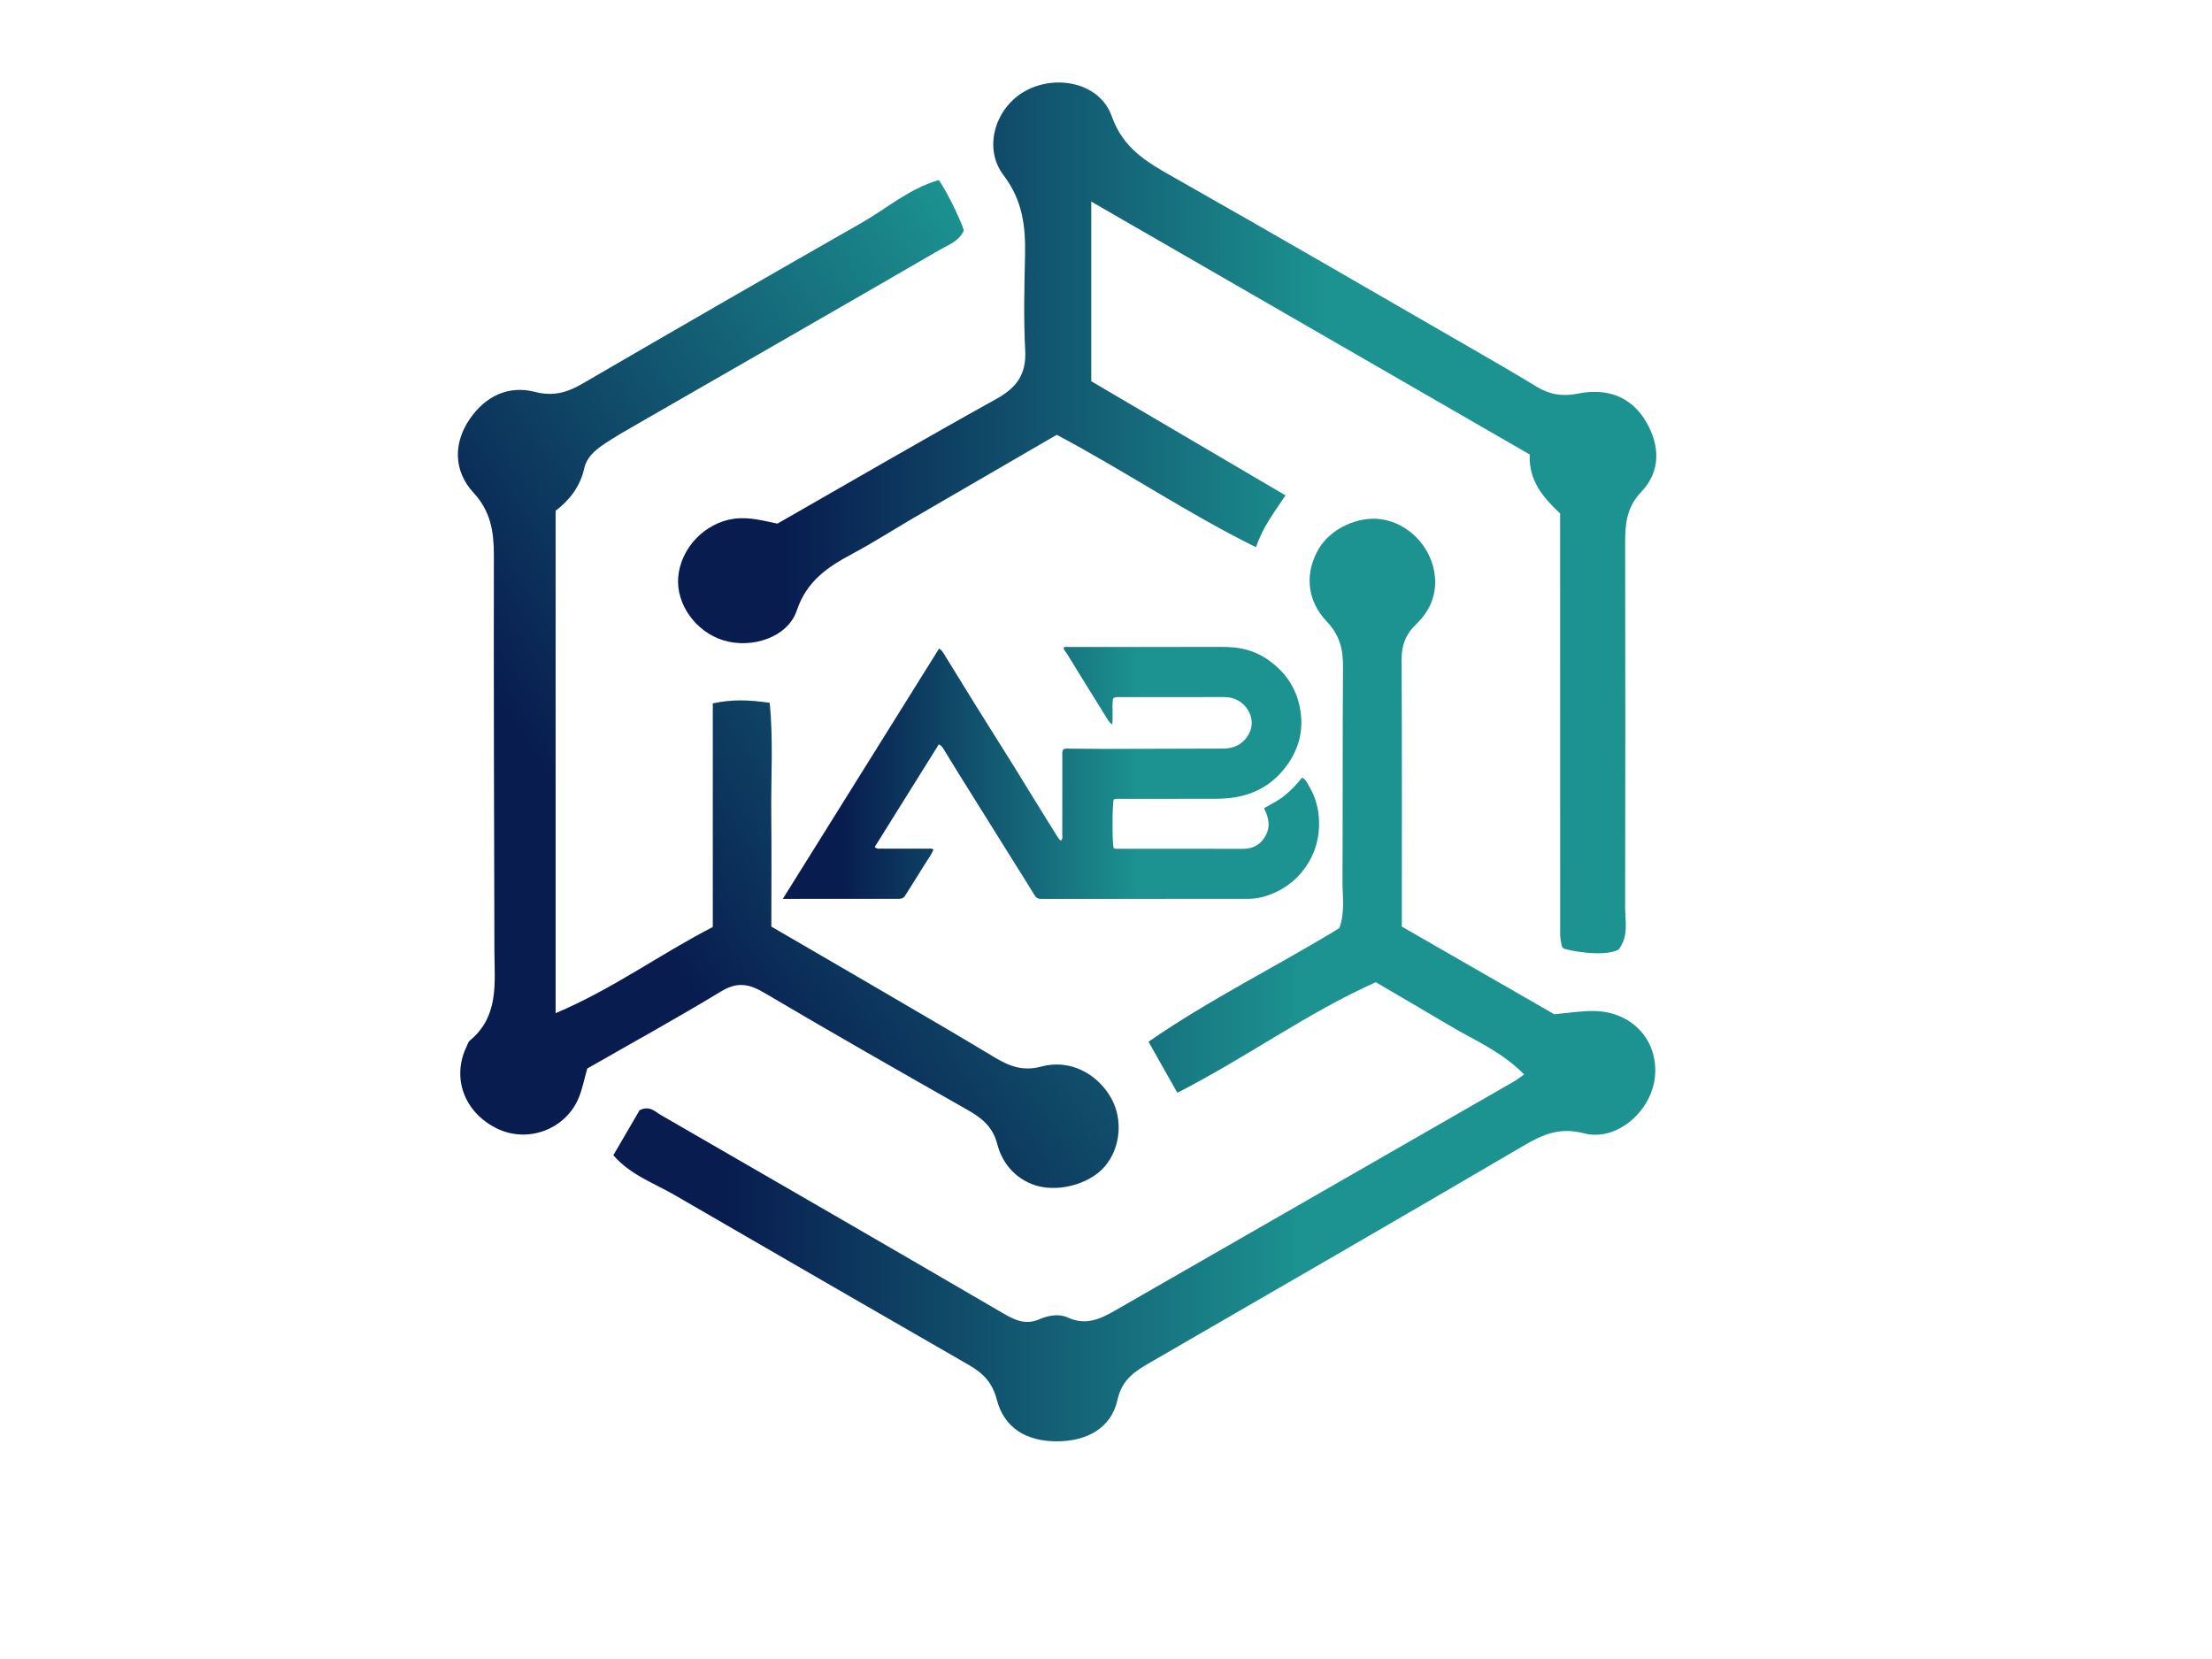
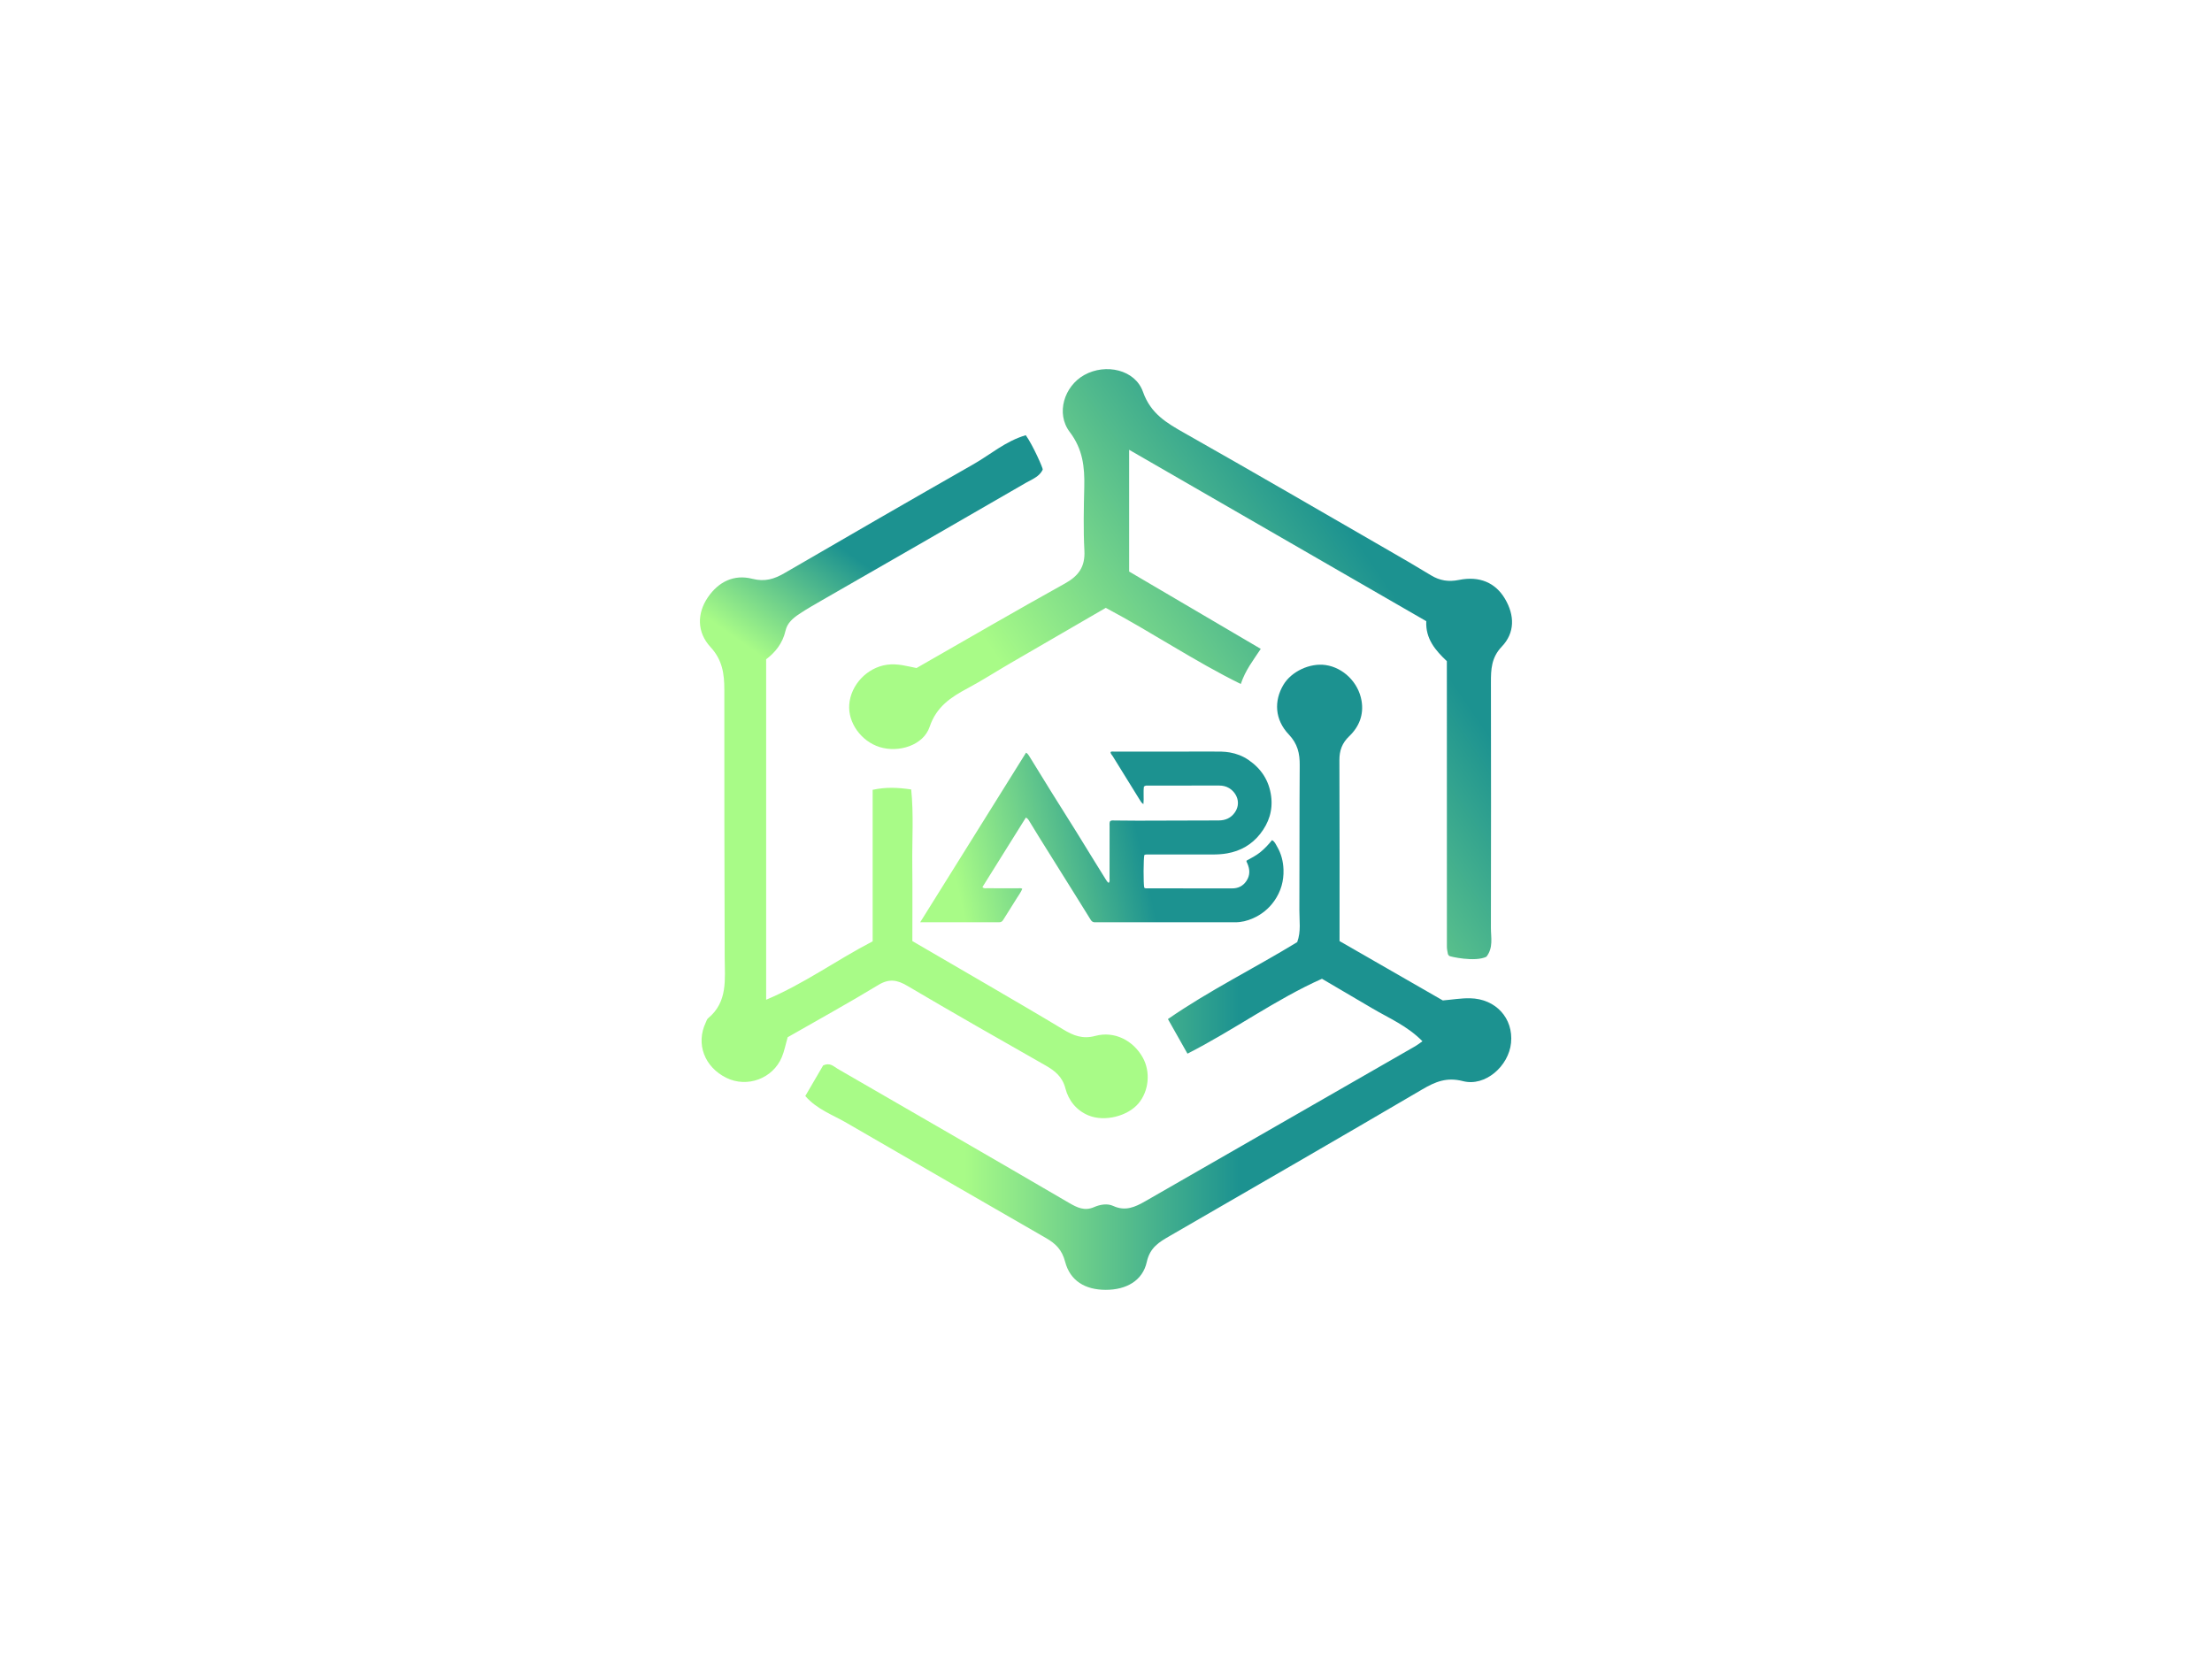
<svg xmlns="http://www.w3.org/2000/svg" version="1.1" id="Layer_1" x="0px" y="0px" viewBox="0 0 1080 810" style="enable-background:new 0 0 1080 810;" xml:space="preserve">
  <style type="text/css">
	.st0{fill:url(#SVGID_1_);}
	.st1{fill:url(#SVGID_2_);}
	.st2{fill:url(#SVGID_3_);}
	.st3{fill:url(#SVGID_4_);}
</style>
  <g>
-     <linearGradient id="SVGID_1_" gradientUnits="userSpaceOnUse" x1="254.037" y1="473.659" x2="739.594" y2="146.878">
-       <stop offset="0.108" style="stop-color:#081C4F" />
-       <stop offset="0.665" style="stop-color:#1C9391" />
+     <g>
+       <linearGradient id="SVGID_1_" gradientUnits="userSpaceOnUse" x1="469.06" y1="389.339" x2="507.142" y2="335.499">
+         <stop offset="0" style="stop-color:#A8FB87" />
+         <stop offset="1" style="stop-color:#1C9290" />
+       </linearGradient>
+       <path class="st0" d="M384.57,506.43c-1.06,3.69-1.64,6.86-2.86,9.75c-4.4,10.46-16.9,15.05-27.02,10.09    c-10.78-5.28-15.04-16.66-10.11-27.02c0.34-0.72,0.57-1.62,1.14-2.09c9.75-8.03,8.14-19.1,8.11-29.79    c-0.11-43.54-0.25-87.08-0.18-130.62c0.01-7.82-0.96-14.56-6.75-20.83c-6.71-7.27-6.61-16.49-1.27-24.3    c5.2-7.61,12.75-11.31,21.66-9.03c6.14,1.57,10.71,0.15,15.75-2.78c30.69-17.84,61.44-35.59,92.28-53.17    c8.25-4.7,15.54-11.21,25.51-14.15c3.5,4.91,8.52,16.28,8.28,16.79c-0.47,0.98-1.08,1.78-1.78,2.46    c-1.83,1.78-4.26,2.73-6.31,3.92c-33.14,19.22-66.38,38.26-99.59,57.36c-3.8,2.19-7.63,4.35-11.27,6.8c-2.99,2-5.8,4.35-6.65,8.16    c-1.36,6.11-5.11,10.66-9.44,13.91c0,55.5,0,110.1,0,166.23c18.79-7.92,34.18-19.29,52-28.52c0-24.5,0-49.08,0-73.97    c6.62-1.42,12.03-1.14,18.82-0.19c1.25,12.29,0.4,24.55,0.53,36.75c0.13,12.34,0.03,24.69,0.03,37.29    c12.85,7.48,25.23,14.65,37.58,21.87c12.04,7.04,24.11,14.05,36.06,21.26c4.92,2.97,9.44,4.85,15.67,3.17    c9.39-2.53,18.55,2.24,23.18,10.55c3.91,7,3.02,16.39-2.12,22.45c-5.22,6.15-16.41,9.06-24.29,5.85    c-5.89-2.4-9.8-7.25-11.34-13.19c-1.47-5.7-5.06-8.6-9.76-11.27c-22.55-12.81-45.08-25.65-67.41-38.83    c-5.05-2.98-8.94-3.62-14.23-0.4C414.5,489.62,399.82,497.7,384.57,506.43z" />
+     </g>
+     <linearGradient id="SVGID_2_" gradientUnits="userSpaceOnUse" x1="532.989" y1="389.234" x2="680.063" y2="289.434">
+       <stop offset="0" style="stop-color:#A8FB87" />
+       <stop offset="1" style="stop-color:#1C9290" />
    </linearGradient>
-     <path class="st0" d="M286.74,521.7c-1.56,5.45-2.42,10.12-4.22,14.4c-6.49,15.44-24.94,22.21-39.87,14.89   c-15.91-7.8-22.2-24.58-14.91-39.87c0.51-1.06,0.84-2.4,1.68-3.09c14.38-11.86,12.01-28.19,11.97-43.97   c-0.16-64.26-0.37-128.52-0.26-192.77c0.02-11.54-1.42-21.49-9.96-30.75c-9.9-10.73-9.75-24.34-1.88-35.86   c7.67-11.22,18.82-16.7,31.97-13.33c9.06,2.32,15.8,0.22,23.25-4.11c45.3-26.33,90.67-52.52,136.18-78.46   c12.17-6.94,22.93-16.54,37.65-20.88c5.17,7.25,12.57,24.03,12.22,24.78c-0.69,1.45-1.59,2.63-2.63,3.63   c-2.7,2.62-6.28,4.02-9.31,5.78c-48.91,28.36-97.97,56.46-146.97,84.66c-5.61,3.23-11.26,6.43-16.63,10.03   c-4.41,2.96-8.57,6.41-9.81,12.04c-2,9.02-7.54,15.74-13.93,20.53c0,81.9,0,162.49,0,245.32c27.73-11.69,50.44-28.47,76.74-42.08   c0-36.15,0-72.43,0-109.17c9.77-2.1,17.76-1.69,27.77-0.28c1.84,18.13,0.59,36.23,0.78,54.24c0.2,18.21,0.04,36.43,0.04,55.03   c18.97,11.04,37.23,21.62,55.46,32.28c17.77,10.4,35.58,20.74,53.21,31.37c7.26,4.38,13.93,7.16,23.13,4.68   c13.86-3.74,27.37,3.31,34.2,15.56c5.76,10.34,4.45,24.19-3.13,33.13c-7.71,9.08-24.22,13.36-35.84,8.64   c-8.7-3.53-14.47-10.7-16.73-19.47c-2.17-8.41-7.47-12.7-14.4-16.63c-33.27-18.9-66.53-37.85-99.48-57.31   c-7.45-4.4-13.2-5.34-21-0.59C330.91,496.88,309.24,508.81,286.74,521.7z" />
-     <linearGradient id="SVGID_2_" gradientUnits="userSpaceOnUse" x1="331.059" y1="252.845" x2="808.704" y2="252.845">
-       <stop offset="0.108" style="stop-color:#081C4F" />
-       <stop offset="0.665" style="stop-color:#1C9391" />
+     <path class="st1" d="M539.89,296.78c-15.83,9.18-31.34,18.16-46.84,27.18c-6.89,4.01-13.61,8.34-20.64,12.1   c-8.2,4.38-15.2,8.97-18.54,18.86c-3.02,8.96-15.03,12.74-24.37,9.83c-9.05-2.82-15.55-11.9-14.86-20.77   c0.75-9.64,8.71-18.02,18.34-19.41c5.25-0.76,10.25,0.78,14.5,1.6c24.59-14.06,48.36-27.91,72.42-41.25   c6.74-3.74,9.96-8.19,9.55-16.07c-0.55-10.35-0.3-20.76-0.06-31.14c0.22-9.67-0.7-18.39-7.09-26.79   c-6.93-9.11-2.66-22.41,7.11-27.84c10.42-5.79,24.81-2.63,28.64,8.22c3.79,10.73,11.6,15.23,20.38,20.2   c33.32,18.85,66.42,38.1,99.58,57.23c6.91,3.98,13.82,7.98,20.63,12.14c4.32,2.64,8.63,3.31,13.69,2.28   c10.07-2.03,17.83,1.35,22.48,9.23c4.77,8.08,4.87,16.57-1.55,23.3c-5.14,5.39-5.33,11.14-5.32,17.58   c0.06,39.93,0.08,79.86-0.01,119.79c-0.01,4.65,1.27,9.63-2.2,14.08c-5.61,2.74-17.91-0.11-18.16-0.41   c-0.25-0.3-0.57-0.62-0.64-0.98c-0.23-1.17-0.49-2.36-0.49-3.54c-0.02-46.31-0.02-92.63-0.02-139.39   c-5.46-5.16-10.48-10.83-10.05-19.52c-48.24-27.82-96.09-55.43-145.07-83.68c0,20.68,0,39.71,0,59.44   c21.28,12.51,42.48,24.96,64.26,37.76c-3.76,5.71-7.46,10.32-9.75,17.15C583.05,322.75,562.68,308.88,539.89,296.78z" />
+     <linearGradient id="SVGID_3_" gradientUnits="userSpaceOnUse" x1="470.99" y1="477.161" x2="604.933" y2="477.161">
+       <stop offset="0" style="stop-color:#A8FB87" />
+       <stop offset="1" style="stop-color:#1C9290" />
    </linearGradient>
-     <path class="st1" d="M515.96,212.29c-23.36,13.55-46.26,26.81-69.12,40.12c-10.17,5.92-20.09,12.31-30.46,17.85   c-12.11,6.47-22.44,13.25-27.36,27.84c-4.46,13.22-22.17,18.81-35.97,14.5c-13.36-4.17-22.94-17.56-21.93-30.65   c1.11-14.22,12.86-26.59,27.07-28.65c7.74-1.12,15.12,1.15,21.39,2.36c36.29-20.75,71.37-41.19,106.88-60.88   c9.94-5.51,14.71-12.08,14.09-23.72c-0.81-15.28-0.44-30.64-0.09-45.95c0.33-14.27-1.03-27.13-10.47-39.54   c-10.23-13.45-3.93-33.07,10.49-41.08c15.37-8.55,36.62-3.88,42.27,12.13c5.59,15.84,17.12,22.48,30.08,29.81   c49.18,27.82,98.02,56.23,146.97,84.46c10.2,5.88,20.39,11.78,30.44,17.91c6.37,3.89,12.73,4.88,20.21,3.37   c14.85-3,26.31,1.99,33.17,13.62c7.04,11.92,7.18,24.45-2.29,34.39c-7.58,7.95-7.87,16.44-7.86,25.94   c0.09,58.93,0.13,117.86-0.01,176.79c-0.02,6.87,1.87,14.22-3.24,20.78c-8.28,4.04-26.43-0.16-26.79-0.6   c-0.37-0.44-0.85-0.92-0.95-1.44c-0.33-1.73-0.73-3.48-0.73-5.22c-0.04-68.35-0.03-136.7-0.03-205.71   c-8.06-7.61-15.47-15.99-14.83-28.81c-71.19-41.06-141.81-81.8-214.09-123.49c0,30.51,0,58.6,0,87.72   c31.41,18.46,62.69,36.83,94.84,55.72c-5.55,8.43-11.01,15.24-14.39,25.32C579.66,250.61,549.59,230.14,515.96,212.29z" />
-     <linearGradient id="SVGID_3_" gradientUnits="userSpaceOnUse" x1="299.448" y1="478.495" x2="808.153" y2="478.495">
-       <stop offset="0.108" style="stop-color:#081C4F" />
-       <stop offset="0.665" style="stop-color:#1C9391" />
+     <path class="st2" d="M393.18,535.13c3.09-5.3,6.04-10.36,8.71-14.93c3.41-1.59,5.14,0.52,7.12,1.66   c37.65,21.76,75.34,43.48,112.89,65.41c4.05,2.36,7.65,4.12,12.25,2.11c3.02-1.32,6.51-1.9,9.36-0.59   c5.97,2.76,10.74,0.53,15.71-2.32c43.93-25.25,87.88-50.46,131.82-75.69c1.03-0.59,1.96-1.34,3.47-2.39   c-7.47-7.58-16.33-11.24-24.41-16.02c-7.88-4.67-15.8-9.29-24.66-14.49c-22.48,10.01-42.79,24.91-65.66,36.57   c-3.14-5.55-6.01-10.65-9.54-16.89c20.17-13.98,42.28-24.83,63.12-37.58c1.94-5.23,1.02-10.47,1.05-15.59   c0.12-23.57-0.01-47.14,0.17-70.7c0.05-5.82-1-10.53-5.34-15.1c-6.87-7.23-7.3-16.38-2.6-24.26c3.9-6.52,12.94-10.74,20.61-9.62   c8.57,1.25,15.98,8.42,17.52,17.42c1.16,6.76-1.14,12.67-6.01,17.32c-3.45,3.29-4.82,6.94-4.8,11.67   c0.13,29.15,0.07,58.3,0.07,88.36c16.87,9.7,33.74,19.39,50.42,28.98c4.62-0.39,8.97-1.15,13.3-1.06   c12.59,0.25,21.21,9.79,20.01,21.78c-1.13,11.37-12.63,21.47-23.42,18.69c-8.01-2.07-13.53,0.27-19.98,4.05   c-40.95,24.03-82.08,47.74-123.18,71.51c-5.19,3-9.71,5.61-11.27,12.71c-2.01,9.17-10.03,13.62-20,13.62   c-10.06,0-17.42-4.35-19.88-13.76c-1.5-5.75-4.57-8.8-9.26-11.49c-32.52-18.69-64.97-37.49-97.44-56.28   C406.56,544.3,398.88,541.67,393.18,535.13z" />
+     <linearGradient id="SVGID_4_" gradientUnits="userSpaceOnUse" x1="466.391" y1="428.023" x2="555.686" y2="408.325">
+       <stop offset="0" style="stop-color:#A8FB87" />
+       <stop offset="1" style="stop-color:#1C9290" />
    </linearGradient>
-     <path class="st2" d="M299.45,564.05c4.56-7.82,8.92-15.29,12.85-22.03c5.03-2.35,7.58,0.77,10.5,2.46   c55.57,32.12,111.18,64.17,166.61,96.53c5.97,3.49,11.29,6.08,18.08,3.12c4.46-1.94,9.61-2.81,13.82-0.87   c8.81,4.07,15.86,0.78,23.18-3.43c64.83-37.26,129.69-74.47,194.54-111.71c1.51-0.87,2.89-1.98,5.12-3.53   c-11.02-11.19-24.1-16.58-36.03-23.65c-11.63-6.89-23.32-13.7-36.39-21.38c-33.17,14.78-63.14,36.76-96.9,53.98   c-4.63-8.2-8.87-15.71-14.07-24.92c29.76-20.63,62.4-36.65,93.16-55.47c2.86-7.72,1.51-15.45,1.55-23.01   c0.18-34.78-0.02-69.56,0.25-104.34c0.07-8.6-1.48-15.55-7.88-22.28c-10.13-10.67-10.78-24.17-3.83-35.8   c5.75-9.62,19.09-15.85,30.42-14.2c12.64,1.84,23.58,12.43,25.86,25.71c1.71,9.98-1.68,18.7-8.87,25.56   c-5.09,4.85-7.12,10.24-7.08,17.23c0.2,43.02,0.1,86.04,0.1,130.4c24.9,14.31,49.8,28.62,74.41,42.77   c6.82-0.58,13.23-1.69,19.62-1.56c18.59,0.37,31.3,14.45,29.54,32.14c-1.67,16.78-18.64,31.69-34.56,27.58   c-11.83-3.05-19.97,0.39-29.48,5.98c-60.43,35.46-121.13,70.45-181.78,105.54c-7.65,4.43-14.33,8.28-16.63,18.75   c-2.97,13.54-14.81,20.1-29.52,20.1c-14.85,0-25.71-6.41-29.34-20.31c-2.22-8.49-6.74-12.99-13.66-16.96   c-47.99-27.58-95.89-55.33-143.8-83.06C319.19,577.59,307.87,573.69,299.45,564.05z" />
-     <linearGradient id="SVGID_4_" gradientUnits="userSpaceOnUse" x1="382.213" y1="377.336" x2="644.054" y2="377.336">
-       <stop offset="0.108" style="stop-color:#081C4F" />
-       <stop offset="0.665" style="stop-color:#1C9391" />
-     </linearGradient>
-     <path class="st3" d="M458.38,363.42c1.38,0.65,1.88,1.57,2.43,2.47c2.42,3.98,4.84,7.96,7.31,11.91   c8.96,14.35,17.94,28.7,26.9,43.05c3.38,5.4,6.78,10.79,10.09,16.23c0.8,1.31,1.8,1.87,3.27,1.79c0.76-0.04,1.53,0,2.29,0   c19.28,0,38.56,0,57.83,0c13.55,0,27.1-0.05,40.66-0.01c4.48,0.01,8.73-1.05,12.74-2.8c6.29-2.75,11.52-6.94,15.49-12.61   c4.76-6.79,6.92-14.39,6.63-22.6c-0.21-5.85-1.62-11.5-4.65-16.6c-0.97-1.63-1.65-3.6-3.63-4.58c-2.6,3.25-5.33,6.17-8.45,8.7   c-3.08,2.49-6.65,4.26-9.88,6.06c-0.04,0.5-0.09,0.61-0.05,0.68c0.19,0.43,0.41,0.85,0.6,1.28c1.94,4.37,2.09,8.66-0.7,12.75   c-2.5,3.66-5.95,5.32-10.44,5.3c-20.14-0.08-40.27-0.03-60.41-0.04c-0.93,0-1.92,0.19-2.74-0.44c-0.68-2.66-0.63-21.28,0.09-23.64   c1.13-0.47,2.38-0.29,3.6-0.29c15.17-0.01,30.35,0,45.52-0.01c3.52,0,6.99-0.2,10.51-0.81c9.75-1.71,17.72-6.33,23.78-14.01   c6.25-7.92,9.24-16.92,7.9-27.17c-1.47-11.28-7.11-19.88-16.41-26.21c-4.06-2.76-8.6-4.5-13.42-5.34   c-3.95-0.69-7.97-0.63-11.98-0.62c-23.76,0.03-47.53,0-71.29,0.02c-0.88,0-1.86-0.29-2.63,0.32c0.06,1.33,0.99,2,1.53,2.88   c6.43,10.44,12.87,20.88,19.36,31.28c0.75,1.21,1.45,2.55,2.82,3.35c0.45-4.33-0.2-8.62,0.37-12.63c1.08-0.9,2.07-0.72,3.01-0.72   c17.08-0.01,34.17,0,51.25-0.02c2.54,0,4.95,0.54,7.1,1.85c5.79,3.52,8.64,10.98,4.19,17.45c-2.85,4.15-6.89,5.82-11.71,5.84   c-19.45,0.09-38.9,0.13-58.35,0.16c-5.53,0.01-11.07-0.11-16.6-0.13c-1.11,0-2.3-0.29-3.29,0.56c-0.55,1.19-0.33,2.45-0.34,3.67   c-0.02,12.5,0,24.99-0.03,37.49c0,1.08,0.34,2.28-0.63,3.24c-0.99-0.66-1.51-1.57-2.06-2.45c-2.91-4.68-5.83-9.36-8.72-14.05   c-4.14-6.71-8.24-13.45-12.41-20.15c-6.04-9.68-12.15-19.31-18.18-29c-5.38-8.64-10.68-17.32-16.03-25.97   c-0.49-0.79-1.03-1.55-2.12-2.19c-25.39,40.68-50.72,81.25-76.29,122.21c1.4,0,2.25,0,3.1,0c16.51,0,33.02,0,49.53-0.01   c1.43,0,2.86,0,4.29-0.02c1.21-0.02,2.11-0.42,2.82-1.56c3.29-5.34,6.72-10.6,10-15.95c1.32-2.16,2.91-4.18,3.83-6.59   c-0.99-0.65-1.97-0.37-2.89-0.38c-7.54-0.03-15.08,0-22.62-0.03c-0.98,0-2.1,0.33-3.18-0.82   C437.49,396.86,447.89,380.21,458.38,363.42z" />
+     <path class="st3" d="M500.87,399.18c0.94,0.44,1.27,1.06,1.64,1.67c1.64,2.7,3.28,5.39,4.95,8.07   c6.07,9.73,12.15,19.45,18.23,29.17c2.29,3.66,4.59,7.31,6.84,11c0.54,0.89,1.22,1.27,2.22,1.21c0.52-0.03,1.03,0,1.55,0   c13.06,0,26.12,0,39.19,0c9.18,0,18.37-0.03,27.55,0c3.03,0.01,5.92-0.71,8.63-1.9c4.26-1.86,7.8-4.7,10.5-8.54   c3.23-4.6,4.69-9.75,4.49-15.31c-0.14-3.97-1.1-7.79-3.15-11.25c-0.66-1.11-1.12-2.44-2.46-3.1c-1.76,2.2-3.61,4.18-5.72,5.89   c-2.09,1.69-4.5,2.88-6.7,4.11c-0.03,0.34-0.06,0.41-0.04,0.46c0.13,0.29,0.28,0.57,0.41,0.87c1.31,2.96,1.42,5.86-0.47,8.64   c-1.69,2.48-4.03,3.61-7.07,3.59c-13.64-0.05-27.29-0.02-40.93-0.03c-0.63,0-1.3,0.13-1.85-0.3c-0.46-1.8-0.43-14.42,0.06-16.02   c0.77-0.32,1.61-0.2,2.44-0.2c10.28-0.01,20.56,0,30.85-0.01c2.39,0,4.74-0.13,7.12-0.55c6.61-1.16,12.01-4.29,16.12-9.49   c4.23-5.37,6.26-11.46,5.36-18.41c-1-7.64-4.82-13.47-11.12-17.76c-2.75-1.87-5.83-3.05-9.09-3.62c-2.68-0.47-5.4-0.43-8.12-0.42   c-16.1,0.02-32.2,0-48.31,0.02c-0.6,0-1.26-0.19-1.78,0.22c0.04,0.9,0.67,1.36,1.03,1.95c4.35,7.08,8.72,14.15,13.12,21.19   c0.51,0.82,0.98,1.73,1.91,2.27c0.31-2.93-0.13-5.84,0.25-8.56c0.73-0.61,1.41-0.49,2.04-0.49c11.58-0.01,23.15,0,34.73-0.01   c1.72,0,3.35,0.37,4.81,1.25c3.92,2.39,5.85,7.44,2.84,11.83c-1.93,2.81-4.67,3.95-7.94,3.96c-13.18,0.06-26.36,0.09-39.54,0.11   c-3.75,0.01-7.5-0.08-11.25-0.09c-0.75,0-1.56-0.2-2.23,0.38c-0.37,0.81-0.23,1.66-0.23,2.49c-0.01,8.47,0,16.93-0.02,25.4   c0,0.73,0.23,1.55-0.43,2.19c-0.67-0.45-1.03-1.06-1.4-1.66c-1.97-3.17-3.95-6.34-5.91-9.52c-2.81-4.55-5.58-9.12-8.41-13.65   c-4.09-6.56-8.23-13.09-12.32-19.65c-3.64-5.85-7.24-11.73-10.86-17.6c-0.33-0.53-0.69-1.05-1.44-1.49   c-17.21,27.56-34.37,55.06-51.69,82.81c0.95,0,1.52,0,2.1,0c11.19,0,22.37,0,33.56,0c0.97,0,1.94,0,2.91-0.01   c0.82-0.01,1.43-0.29,1.91-1.06c2.23-3.62,4.56-7.18,6.78-10.81c0.89-1.46,1.97-2.83,2.59-4.46c-0.67-0.44-1.33-0.25-1.96-0.26   c-5.11-0.02-10.22,0-15.33-0.02c-0.67,0-1.42,0.23-2.16-0.56C486.72,421.84,493.76,410.56,500.87,399.18z" />
  </g>
</svg>
